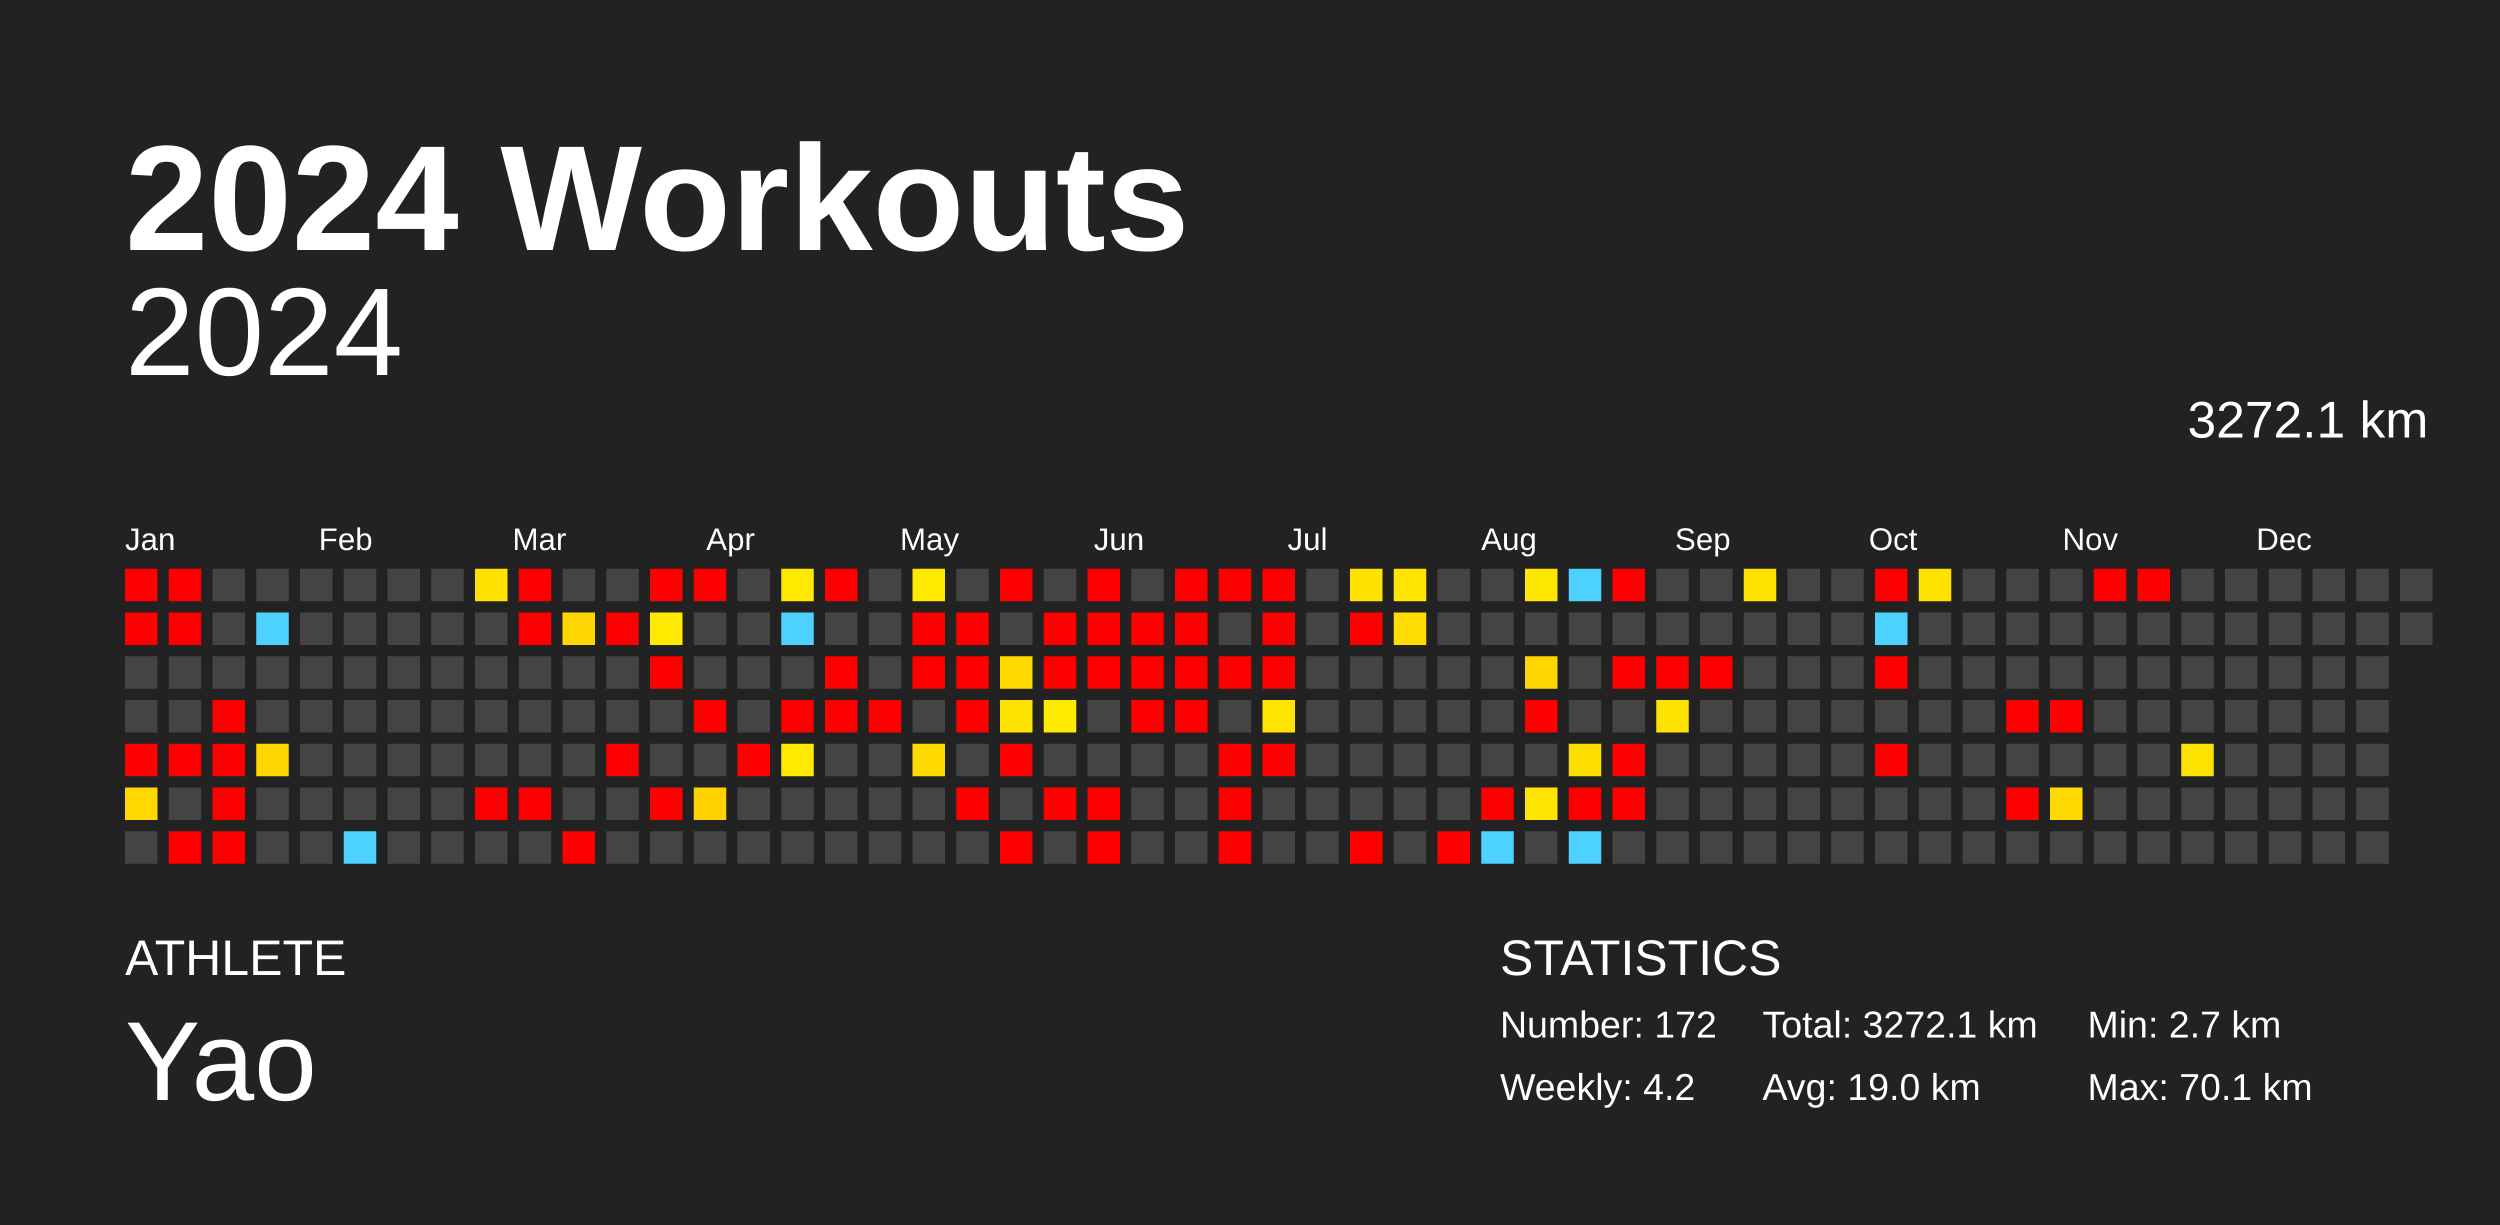
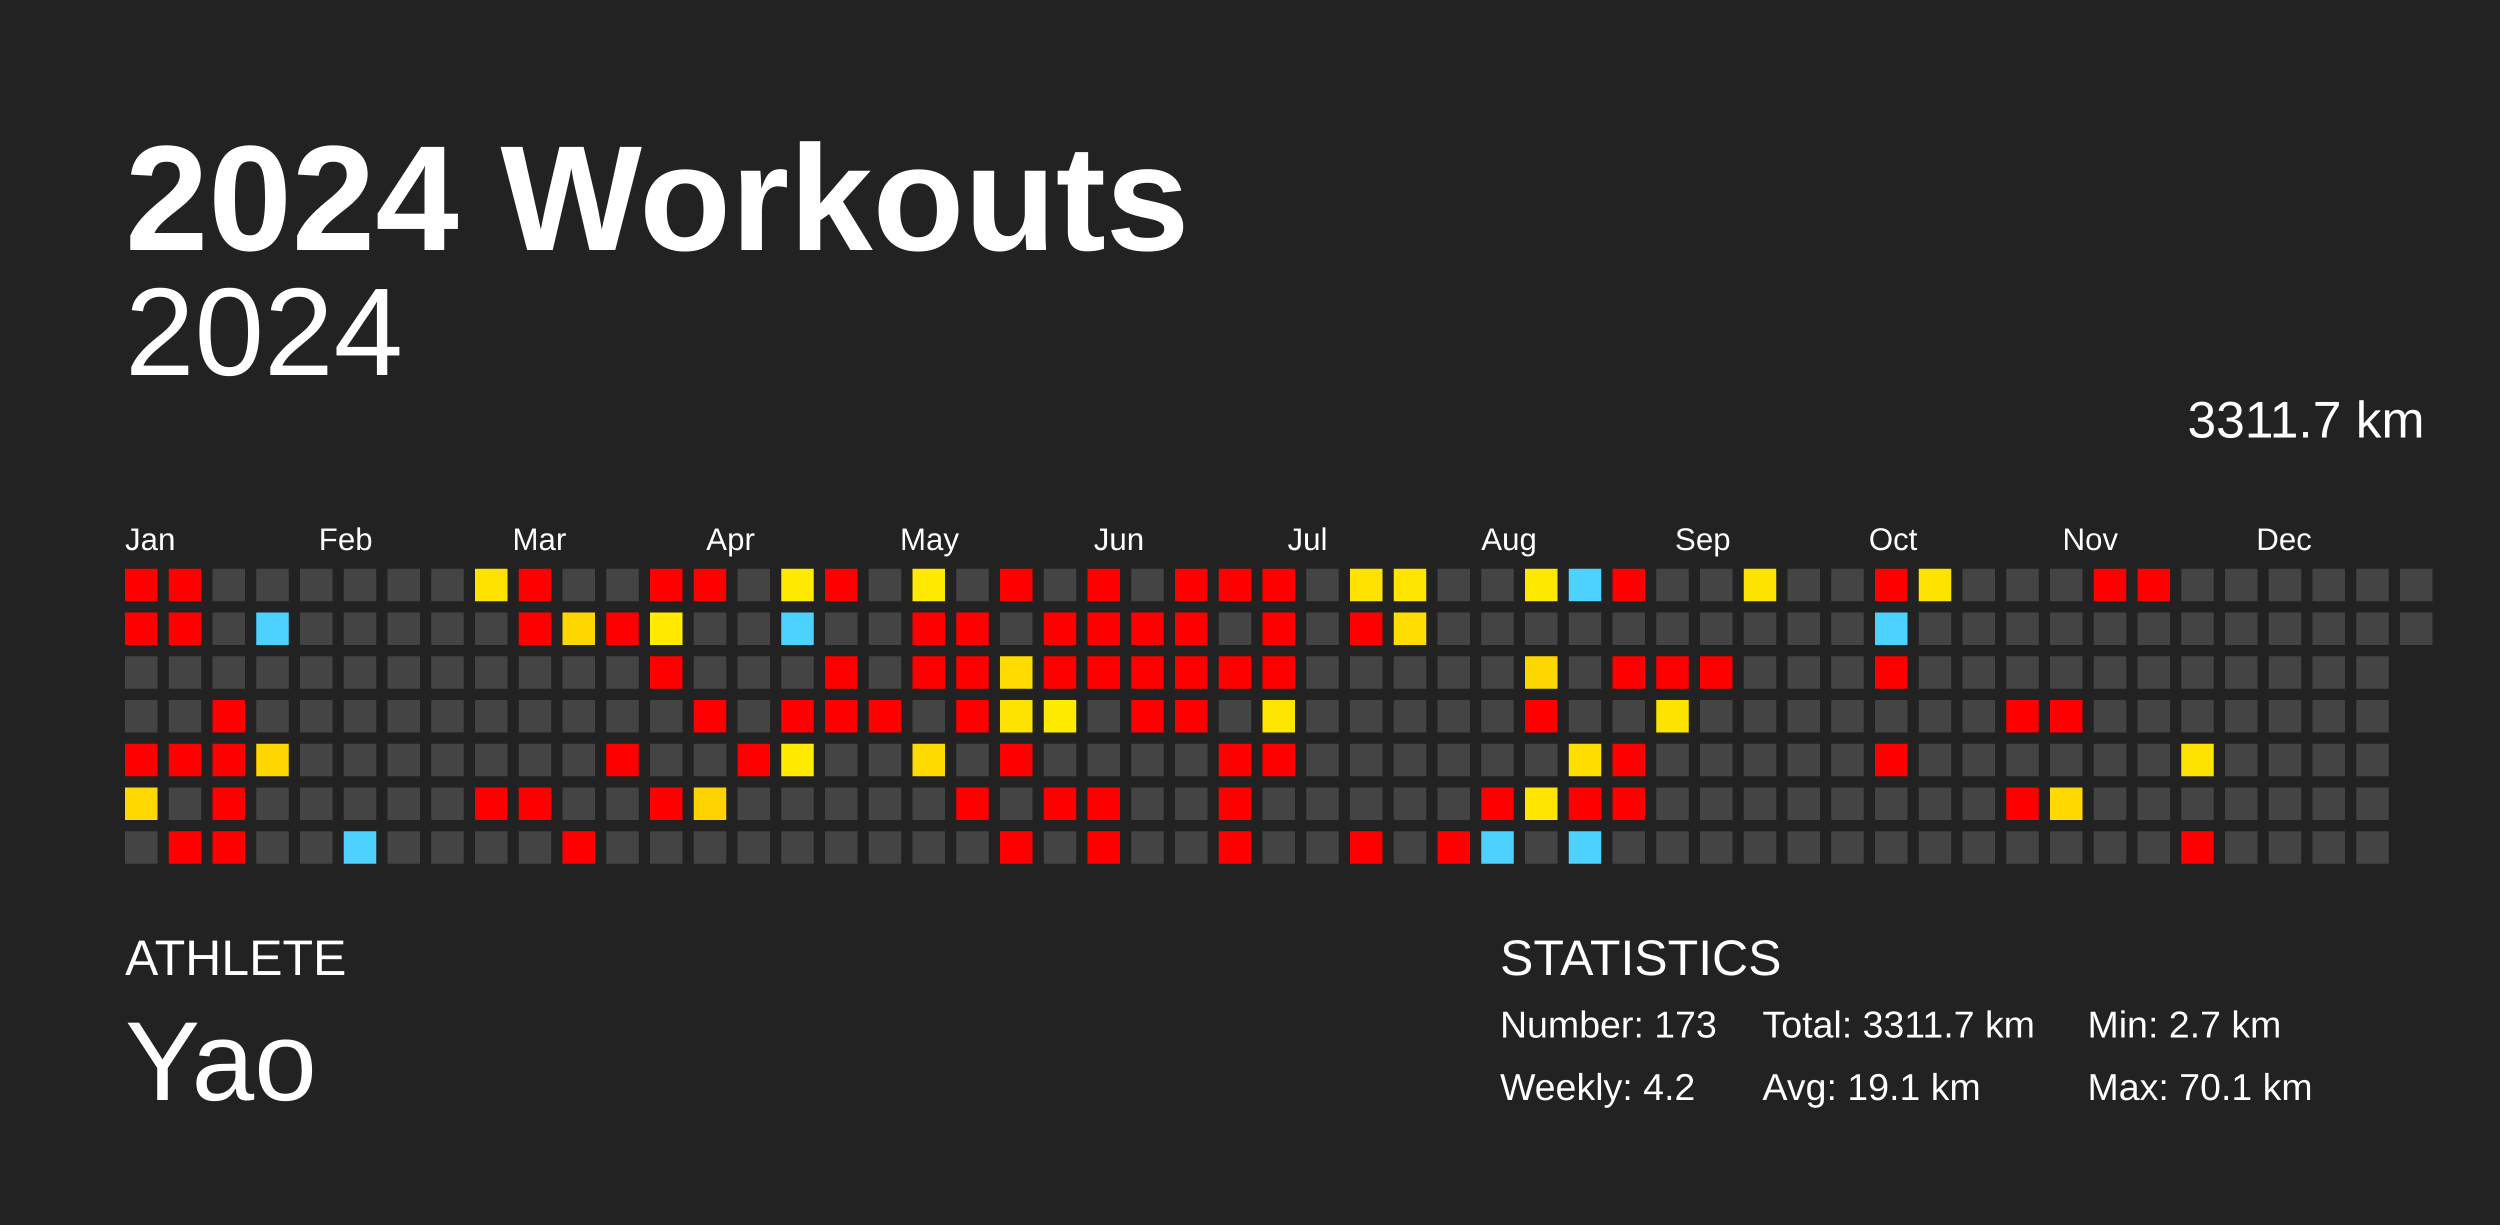
<svg xmlns="http://www.w3.org/2000/svg" baseProfile="full" height="98mm" version="1.1" viewBox="0,0,200,98" width="200mm">
  <defs />
  <rect fill="#222222" height="98" width="200" x="0" y="0" />
  <text fill="#FFFFFF" style="font-size:12px; font-family:Arial; font-weight:bold;" x="10" y="20">2024 Workouts</text>
  <text fill="#FFFFFF" style="font-size:4px; font-family:Arial" x="10" y="78">ATHLETE</text>
  <text fill="#FFFFFF" style="font-size:9px; font-family:Arial" x="10" y="88">Yao</text>
  <text fill="#FFFFFF" style="font-size:4px; font-family:Arial" x="120" y="78">STATISTICS</text>
-   <text fill="#FFFFFF" style="font-size:3px; font-family:Arial" x="120" y="83">Number: 172</text>
+   <text fill="#FFFFFF" style="font-size:3px; font-family:Arial" x="120" y="83">Number: 173</text>
  <text fill="#FFFFFF" style="font-size:3px; font-family:Arial" x="120" y="88">Weekly: 4.2</text>
-   <text fill="#FFFFFF" style="font-size:3px; font-family:Arial" x="141" y="83">Total: 3272.1 km</text>
-   <text fill="#FFFFFF" style="font-size:3px; font-family:Arial" x="141" y="88">Avg: 19.0 km</text>
+   <text fill="#FFFFFF" style="font-size:3px; font-family:Arial" x="141" y="83">Total: 3311.7 km</text>
+   <text fill="#FFFFFF" style="font-size:3px; font-family:Arial" x="141" y="88">Avg: 19.1 km</text>
  <text fill="#FFFFFF" style="font-size:3px; font-family:Arial" x="167" y="83">Min: 2.7 km</text>
  <text fill="#FFFFFF" style="font-size:3px; font-family:Arial" x="167" y="88">Max: 70.1 km</text>
  <text alignment-baseline="hanging" fill="#FFFFFF" style="font-size:10.0px; font-family:Arial;" x="10" y="30">2024</text>
-   <text alignment-baseline="hanging" fill="#FFFFFF" style="font-size:4.125px; font-family:Arial;" x="175" y="35">3272.1 km</text>
+   <text alignment-baseline="hanging" fill="#FFFFFF" style="font-size:4.125px; font-family:Arial;" x="175" y="35">3311.7 km</text>
  <text fill="#FFFFFF" style="font-size:2.5px; font-family:Arial" x="10.0" y="44">Jan</text>
  <text fill="#FFFFFF" style="font-size:2.5px; font-family:Arial" x="25.5" y="44">Feb</text>
  <text fill="#FFFFFF" style="font-size:2.5px; font-family:Arial" x="41.0" y="44">Mar</text>
  <text fill="#FFFFFF" style="font-size:2.5px; font-family:Arial" x="56.5" y="44">Apr</text>
  <text fill="#FFFFFF" style="font-size:2.5px; font-family:Arial" x="72.0" y="44">May</text>
  <text fill="#FFFFFF" style="font-size:2.5px; font-family:Arial" x="87.5" y="44">Jun</text>
  <text fill="#FFFFFF" style="font-size:2.5px; font-family:Arial" x="103.0" y="44">Jul</text>
  <text fill="#FFFFFF" style="font-size:2.5px; font-family:Arial" x="118.5" y="44">Aug</text>
  <text fill="#FFFFFF" style="font-size:2.5px; font-family:Arial" x="134.0" y="44">Sep</text>
  <text fill="#FFFFFF" style="font-size:2.5px; font-family:Arial" x="149.5" y="44">Oct</text>
  <text fill="#FFFFFF" style="font-size:2.5px; font-family:Arial" x="165.0" y="44">Nov</text>
  <text fill="#FFFFFF" style="font-size:2.5px; font-family:Arial" x="180.5" y="44">Dec</text>
  <rect fill="red" height="2.6" width="2.6" x="10.0" y="45.5" />
  <rect fill="red" height="2.6" width="2.6" x="10.0" y="49.0" />
  <rect fill="#444444" height="2.6" width="2.6" x="10.0" y="52.5" />
  <rect fill="#444444" height="2.6" width="2.6" x="10.0" y="56.0" />
  <rect fill="red" height="2.6" width="2.6" x="10.0" y="59.5" />
  <rect fill="#ffd800" height="2.6" width="2.6" x="10.0" y="63.0" />
  <rect fill="#444444" height="2.6" width="2.6" x="10.0" y="66.5" />
  <rect fill="red" height="2.6" width="2.6" x="13.5" y="45.5" />
  <rect fill="red" height="2.6" width="2.6" x="13.5" y="49.0" />
  <rect fill="#444444" height="2.6" width="2.6" x="13.5" y="52.5" />
  <rect fill="#444444" height="2.6" width="2.6" x="13.5" y="56.0" />
  <rect fill="red" height="2.6" width="2.6" x="13.5" y="59.5" />
  <rect fill="#444444" height="2.6" width="2.6" x="13.5" y="63.0" />
  <rect fill="red" height="2.6" width="2.6" x="13.5" y="66.5" />
  <rect fill="#444444" height="2.6" width="2.6" x="17.0" y="45.5" />
  <rect fill="#444444" height="2.6" width="2.6" x="17.0" y="49.0" />
  <rect fill="#444444" height="2.6" width="2.6" x="17.0" y="52.5" />
  <rect fill="red" height="2.6" width="2.6" x="17.0" y="56.0" />
  <rect fill="red" height="2.6" width="2.6" x="17.0" y="59.5" />
  <rect fill="red" height="2.6" width="2.6" x="17.0" y="63.0" />
  <rect fill="red" height="2.6" width="2.6" x="17.0" y="66.5" />
  <rect fill="#444444" height="2.6" width="2.6" x="20.5" y="45.5" />
  <rect fill="#4dd2ff" height="2.6" width="2.6" x="20.5" y="49.0" />
  <rect fill="#444444" height="2.6" width="2.6" x="20.5" y="52.5" />
  <rect fill="#444444" height="2.6" width="2.6" x="20.5" y="56.0" />
  <rect fill="#ffd600" height="2.6" width="2.6" x="20.5" y="59.5" />
  <rect fill="#444444" height="2.6" width="2.6" x="20.5" y="63.0" />
  <rect fill="#444444" height="2.6" width="2.6" x="20.5" y="66.5" />
  <rect fill="#444444" height="2.6" width="2.6" x="24.0" y="45.5" />
  <rect fill="#444444" height="2.6" width="2.6" x="24.0" y="49.0" />
  <rect fill="#444444" height="2.6" width="2.6" x="24.0" y="52.5" />
  <rect fill="#444444" height="2.6" width="2.6" x="24.0" y="56.0" />
  <rect fill="#444444" height="2.6" width="2.6" x="24.0" y="59.5" />
  <rect fill="#444444" height="2.6" width="2.6" x="24.0" y="63.0" />
  <rect fill="#444444" height="2.6" width="2.6" x="24.0" y="66.5" />
  <rect fill="#444444" height="2.6" width="2.6" x="27.5" y="45.5" />
  <rect fill="#444444" height="2.6" width="2.6" x="27.5" y="49.0" />
  <rect fill="#444444" height="2.6" width="2.6" x="27.5" y="52.5" />
  <rect fill="#444444" height="2.6" width="2.6" x="27.5" y="56.0" />
  <rect fill="#444444" height="2.6" width="2.6" x="27.5" y="59.5" />
  <rect fill="#444444" height="2.6" width="2.6" x="27.5" y="63.0" />
  <rect fill="#4dd2ff" height="2.6" width="2.6" x="27.5" y="66.5" />
  <rect fill="#444444" height="2.6" width="2.6" x="31.0" y="45.5" />
  <rect fill="#444444" height="2.6" width="2.6" x="31.0" y="49.0" />
  <rect fill="#444444" height="2.6" width="2.6" x="31.0" y="52.5" />
  <rect fill="#444444" height="2.6" width="2.6" x="31.0" y="56.0" />
  <rect fill="#444444" height="2.6" width="2.6" x="31.0" y="59.5" />
  <rect fill="#444444" height="2.6" width="2.6" x="31.0" y="63.0" />
  <rect fill="#444444" height="2.6" width="2.6" x="31.0" y="66.5" />
  <rect fill="#444444" height="2.6" width="2.6" x="34.5" y="45.5" />
  <rect fill="#444444" height="2.6" width="2.6" x="34.5" y="49.0" />
  <rect fill="#444444" height="2.6" width="2.6" x="34.5" y="52.5" />
  <rect fill="#444444" height="2.6" width="2.6" x="34.5" y="56.0" />
  <rect fill="#444444" height="2.6" width="2.6" x="34.5" y="59.5" />
  <rect fill="#444444" height="2.6" width="2.6" x="34.5" y="63.0" />
  <rect fill="#444444" height="2.6" width="2.6" x="34.5" y="66.5" />
  <rect fill="#ffe200" height="2.6" width="2.6" x="38.0" y="45.5" />
  <rect fill="#444444" height="2.6" width="2.6" x="38.0" y="49.0" />
  <rect fill="#444444" height="2.6" width="2.6" x="38.0" y="52.5" />
  <rect fill="#444444" height="2.6" width="2.6" x="38.0" y="56.0" />
  <rect fill="#444444" height="2.6" width="2.6" x="38.0" y="59.5" />
  <rect fill="red" height="2.6" width="2.6" x="38.0" y="63.0" />
  <rect fill="#444444" height="2.6" width="2.6" x="38.0" y="66.5" />
  <rect fill="red" height="2.6" width="2.6" x="41.5" y="45.5" />
  <rect fill="red" height="2.6" width="2.6" x="41.5" y="49.0" />
  <rect fill="#444444" height="2.6" width="2.6" x="41.5" y="52.5" />
  <rect fill="#444444" height="2.6" width="2.6" x="41.5" y="56.0" />
  <rect fill="#444444" height="2.6" width="2.6" x="41.5" y="59.5" />
  <rect fill="red" height="2.6" width="2.6" x="41.5" y="63.0" />
  <rect fill="#444444" height="2.6" width="2.6" x="41.5" y="66.5" />
  <rect fill="#444444" height="2.6" width="2.6" x="45.0" y="45.5" />
  <rect fill="#ffd700" height="2.6" width="2.6" x="45.0" y="49.0" />
  <rect fill="#444444" height="2.6" width="2.6" x="45.0" y="52.5" />
  <rect fill="#444444" height="2.6" width="2.6" x="45.0" y="56.0" />
  <rect fill="#444444" height="2.6" width="2.6" x="45.0" y="59.5" />
  <rect fill="#444444" height="2.6" width="2.6" x="45.0" y="63.0" />
  <rect fill="red" height="2.6" width="2.6" x="45.0" y="66.5" />
  <rect fill="#444444" height="2.6" width="2.6" x="48.5" y="45.5" />
  <rect fill="red" height="2.6" width="2.6" x="48.5" y="49.0" />
  <rect fill="#444444" height="2.6" width="2.6" x="48.5" y="52.5" />
  <rect fill="#444444" height="2.6" width="2.6" x="48.5" y="56.0" />
  <rect fill="red" height="2.6" width="2.6" x="48.5" y="59.5" />
  <rect fill="#444444" height="2.6" width="2.6" x="48.5" y="63.0" />
  <rect fill="#444444" height="2.6" width="2.6" x="48.5" y="66.5" />
  <rect fill="red" height="2.6" width="2.6" x="52.0" y="45.5" />
  <rect fill="#ffea00" height="2.6" width="2.6" x="52.0" y="49.0" />
  <rect fill="red" height="2.6" width="2.6" x="52.0" y="52.5" />
  <rect fill="#444444" height="2.6" width="2.6" x="52.0" y="56.0" />
  <rect fill="#444444" height="2.6" width="2.6" x="52.0" y="59.5" />
  <rect fill="red" height="2.6" width="2.6" x="52.0" y="63.0" />
  <rect fill="#444444" height="2.6" width="2.6" x="52.0" y="66.5" />
  <rect fill="red" height="2.6" width="2.6" x="55.5" y="45.5" />
  <rect fill="#444444" height="2.6" width="2.6" x="55.5" y="49.0" />
  <rect fill="#444444" height="2.6" width="2.6" x="55.5" y="52.5" />
  <rect fill="red" height="2.6" width="2.6" x="55.5" y="56.0" />
  <rect fill="#444444" height="2.6" width="2.6" x="55.5" y="59.5" />
  <rect fill="#ffd300" height="2.6" width="2.6" x="55.5" y="63.0" />
  <rect fill="#444444" height="2.6" width="2.6" x="55.5" y="66.5" />
  <rect fill="#444444" height="2.6" width="2.6" x="59.0" y="45.5" />
  <rect fill="#444444" height="2.6" width="2.6" x="59.0" y="49.0" />
  <rect fill="#444444" height="2.6" width="2.6" x="59.0" y="52.5" />
  <rect fill="#444444" height="2.6" width="2.6" x="59.0" y="56.0" />
  <rect fill="red" height="2.6" width="2.6" x="59.0" y="59.5" />
  <rect fill="#444444" height="2.6" width="2.6" x="59.0" y="63.0" />
  <rect fill="#444444" height="2.6" width="2.6" x="59.0" y="66.5" />
  <rect fill="#ffe900" height="2.6" width="2.6" x="62.5" y="45.5" />
  <rect fill="#4dd2ff" height="2.6" width="2.6" x="62.5" y="49.0" />
  <rect fill="#444444" height="2.6" width="2.6" x="62.5" y="52.5" />
  <rect fill="red" height="2.6" width="2.6" x="62.5" y="56.0" />
  <rect fill="#ffea00" height="2.6" width="2.6" x="62.5" y="59.5" />
  <rect fill="#444444" height="2.6" width="2.6" x="62.5" y="63.0" />
  <rect fill="#444444" height="2.6" width="2.6" x="62.5" y="66.5" />
  <rect fill="red" height="2.6" width="2.6" x="66.0" y="45.5" />
  <rect fill="#444444" height="2.6" width="2.6" x="66.0" y="49.0" />
  <rect fill="red" height="2.6" width="2.6" x="66.0" y="52.5" />
  <rect fill="red" height="2.6" width="2.6" x="66.0" y="56.0" />
  <rect fill="#444444" height="2.6" width="2.6" x="66.0" y="59.5" />
  <rect fill="#444444" height="2.6" width="2.6" x="66.0" y="63.0" />
  <rect fill="#444444" height="2.6" width="2.6" x="66.0" y="66.5" />
  <rect fill="#444444" height="2.6" width="2.6" x="69.5" y="45.5" />
  <rect fill="#444444" height="2.6" width="2.6" x="69.5" y="49.0" />
  <rect fill="#444444" height="2.6" width="2.6" x="69.5" y="52.5" />
  <rect fill="red" height="2.6" width="2.6" x="69.5" y="56.0" />
  <rect fill="#444444" height="2.6" width="2.6" x="69.5" y="59.5" />
  <rect fill="#444444" height="2.6" width="2.6" x="69.5" y="63.0" />
  <rect fill="#444444" height="2.6" width="2.6" x="69.5" y="66.5" />
  <rect fill="#ffe900" height="2.6" width="2.6" x="73.0" y="45.5" />
  <rect fill="red" height="2.6" width="2.6" x="73.0" y="49.0" />
  <rect fill="red" height="2.6" width="2.6" x="73.0" y="52.5" />
  <rect fill="#444444" height="2.6" width="2.6" x="73.0" y="56.0" />
  <rect fill="#ffda00" height="2.6" width="2.6" x="73.0" y="59.5" />
  <rect fill="#444444" height="2.6" width="2.6" x="73.0" y="63.0" />
  <rect fill="#444444" height="2.6" width="2.6" x="73.0" y="66.5" />
  <rect fill="#444444" height="2.6" width="2.6" x="76.5" y="45.5" />
  <rect fill="red" height="2.6" width="2.6" x="76.5" y="49.0" />
  <rect fill="red" height="2.6" width="2.6" x="76.5" y="52.5" />
  <rect fill="red" height="2.6" width="2.6" x="76.5" y="56.0" />
  <rect fill="#444444" height="2.6" width="2.6" x="76.5" y="59.5" />
  <rect fill="red" height="2.6" width="2.6" x="76.5" y="63.0" />
  <rect fill="#444444" height="2.6" width="2.6" x="76.5" y="66.5" />
  <rect fill="red" height="2.6" width="2.6" x="80.0" y="45.5" />
  <rect fill="#444444" height="2.6" width="2.6" x="80.0" y="49.0" />
  <rect fill="#ffdb00" height="2.6" width="2.6" x="80.0" y="52.5" />
  <rect fill="#ffe300" height="2.6" width="2.6" x="80.0" y="56.0" />
  <rect fill="red" height="2.6" width="2.6" x="80.0" y="59.5" />
  <rect fill="#444444" height="2.6" width="2.6" x="80.0" y="63.0" />
  <rect fill="red" height="2.6" width="2.6" x="80.0" y="66.5" />
  <rect fill="#444444" height="2.6" width="2.6" x="83.5" y="45.5" />
  <rect fill="red" height="2.6" width="2.6" x="83.5" y="49.0" />
  <rect fill="red" height="2.6" width="2.6" x="83.5" y="52.5" />
  <rect fill="#ffeb00" height="2.6" width="2.6" x="83.5" y="56.0" />
  <rect fill="#444444" height="2.6" width="2.6" x="83.5" y="59.5" />
  <rect fill="red" height="2.6" width="2.6" x="83.5" y="63.0" />
  <rect fill="#444444" height="2.6" width="2.6" x="83.5" y="66.5" />
  <rect fill="red" height="2.6" width="2.6" x="87.0" y="45.5" />
  <rect fill="red" height="2.6" width="2.6" x="87.0" y="49.0" />
  <rect fill="red" height="2.6" width="2.6" x="87.0" y="52.5" />
  <rect fill="#444444" height="2.6" width="2.6" x="87.0" y="56.0" />
  <rect fill="#444444" height="2.6" width="2.6" x="87.0" y="59.5" />
  <rect fill="red" height="2.6" width="2.6" x="87.0" y="63.0" />
  <rect fill="red" height="2.6" width="2.6" x="87.0" y="66.5" />
  <rect fill="#444444" height="2.6" width="2.6" x="90.5" y="45.5" />
  <rect fill="red" height="2.6" width="2.6" x="90.5" y="49.0" />
  <rect fill="red" height="2.6" width="2.6" x="90.5" y="52.5" />
  <rect fill="red" height="2.6" width="2.6" x="90.5" y="56.0" />
  <rect fill="#444444" height="2.6" width="2.6" x="90.5" y="59.5" />
  <rect fill="#444444" height="2.6" width="2.6" x="90.5" y="63.0" />
  <rect fill="#444444" height="2.6" width="2.6" x="90.5" y="66.5" />
  <rect fill="red" height="2.6" width="2.6" x="94.0" y="45.5" />
  <rect fill="red" height="2.6" width="2.6" x="94.0" y="49.0" />
  <rect fill="red" height="2.6" width="2.6" x="94.0" y="52.5" />
  <rect fill="red" height="2.6" width="2.6" x="94.0" y="56.0" />
  <rect fill="#444444" height="2.6" width="2.6" x="94.0" y="59.5" />
  <rect fill="#444444" height="2.6" width="2.6" x="94.0" y="63.0" />
  <rect fill="#444444" height="2.6" width="2.6" x="94.0" y="66.5" />
  <rect fill="red" height="2.6" width="2.6" x="97.5" y="45.5" />
  <rect fill="#444444" height="2.6" width="2.6" x="97.5" y="49.0" />
  <rect fill="red" height="2.6" width="2.6" x="97.5" y="52.5" />
  <rect fill="#444444" height="2.6" width="2.6" x="97.5" y="56.0" />
  <rect fill="red" height="2.6" width="2.6" x="97.5" y="59.5" />
  <rect fill="red" height="2.6" width="2.6" x="97.5" y="63.0" />
  <rect fill="red" height="2.6" width="2.6" x="97.5" y="66.5" />
  <rect fill="red" height="2.6" width="2.6" x="101.0" y="45.5" />
  <rect fill="red" height="2.6" width="2.6" x="101.0" y="49.0" />
  <rect fill="red" height="2.6" width="2.6" x="101.0" y="52.5" />
  <rect fill="#ffe400" height="2.6" width="2.6" x="101.0" y="56.0" />
  <rect fill="red" height="2.6" width="2.6" x="101.0" y="59.5" />
  <rect fill="#444444" height="2.6" width="2.6" x="101.0" y="63.0" />
  <rect fill="#444444" height="2.6" width="2.6" x="101.0" y="66.5" />
  <rect fill="#444444" height="2.6" width="2.6" x="104.5" y="45.5" />
  <rect fill="#444444" height="2.6" width="2.6" x="104.5" y="49.0" />
  <rect fill="#444444" height="2.6" width="2.6" x="104.5" y="52.5" />
  <rect fill="#444444" height="2.6" width="2.6" x="104.5" y="56.0" />
  <rect fill="#444444" height="2.6" width="2.6" x="104.5" y="59.5" />
  <rect fill="#444444" height="2.6" width="2.6" x="104.5" y="63.0" />
  <rect fill="#444444" height="2.6" width="2.6" x="104.5" y="66.5" />
  <rect fill="#ffe200" height="2.6" width="2.6" x="108.0" y="45.5" />
  <rect fill="red" height="2.6" width="2.6" x="108.0" y="49.0" />
  <rect fill="#444444" height="2.6" width="2.6" x="108.0" y="52.5" />
  <rect fill="#444444" height="2.6" width="2.6" x="108.0" y="56.0" />
  <rect fill="#444444" height="2.6" width="2.6" x="108.0" y="59.5" />
  <rect fill="#444444" height="2.6" width="2.6" x="108.0" y="63.0" />
  <rect fill="red" height="2.6" width="2.6" x="108.0" y="66.5" />
  <rect fill="#ffe500" height="2.6" width="2.6" x="111.5" y="45.5" />
  <rect fill="#ffdd00" height="2.6" width="2.6" x="111.5" y="49.0" />
  <rect fill="#444444" height="2.6" width="2.6" x="111.5" y="52.5" />
  <rect fill="#444444" height="2.6" width="2.6" x="111.5" y="56.0" />
  <rect fill="#444444" height="2.6" width="2.6" x="111.5" y="59.5" />
  <rect fill="#444444" height="2.6" width="2.6" x="111.5" y="63.0" />
  <rect fill="#444444" height="2.6" width="2.6" x="111.5" y="66.5" />
  <rect fill="#444444" height="2.6" width="2.6" x="115.0" y="45.5" />
  <rect fill="#444444" height="2.6" width="2.6" x="115.0" y="49.0" />
  <rect fill="#444444" height="2.6" width="2.6" x="115.0" y="52.5" />
  <rect fill="#444444" height="2.6" width="2.6" x="115.0" y="56.0" />
  <rect fill="#444444" height="2.6" width="2.6" x="115.0" y="59.5" />
  <rect fill="#444444" height="2.6" width="2.6" x="115.0" y="63.0" />
  <rect fill="red" height="2.6" width="2.6" x="115.0" y="66.5" />
  <rect fill="#444444" height="2.6" width="2.6" x="118.5" y="45.5" />
  <rect fill="#444444" height="2.6" width="2.6" x="118.5" y="49.0" />
  <rect fill="#444444" height="2.6" width="2.6" x="118.5" y="52.5" />
  <rect fill="#444444" height="2.6" width="2.6" x="118.5" y="56.0" />
  <rect fill="#444444" height="2.6" width="2.6" x="118.5" y="59.5" />
  <rect fill="red" height="2.6" width="2.6" x="118.5" y="63.0" />
  <rect fill="#4dd2ff" height="2.6" width="2.6" x="118.5" y="66.5" />
  <rect fill="#ffe800" height="2.6" width="2.6" x="122.0" y="45.5" />
  <rect fill="#444444" height="2.6" width="2.6" x="122.0" y="49.0" />
  <rect fill="#ffd700" height="2.6" width="2.6" x="122.0" y="52.5" />
  <rect fill="red" height="2.6" width="2.6" x="122.0" y="56.0" />
  <rect fill="#444444" height="2.6" width="2.6" x="122.0" y="59.5" />
  <rect fill="#ffe500" height="2.6" width="2.6" x="122.0" y="63.0" />
  <rect fill="#444444" height="2.6" width="2.6" x="122.0" y="66.5" />
  <rect fill="#4dd2ff" height="2.6" width="2.6" x="125.5" y="45.5" />
  <rect fill="#444444" height="2.6" width="2.6" x="125.5" y="49.0" />
  <rect fill="#444444" height="2.6" width="2.6" x="125.5" y="52.5" />
  <rect fill="#444444" height="2.6" width="2.6" x="125.5" y="56.0" />
  <rect fill="#ffdf00" height="2.6" width="2.6" x="125.5" y="59.5" />
  <rect fill="red" height="2.6" width="2.6" x="125.5" y="63.0" />
  <rect fill="#4dd2ff" height="2.6" width="2.6" x="125.5" y="66.5" />
  <rect fill="red" height="2.6" width="2.6" x="129.0" y="45.5" />
  <rect fill="#444444" height="2.6" width="2.6" x="129.0" y="49.0" />
  <rect fill="red" height="2.6" width="2.6" x="129.0" y="52.5" />
  <rect fill="#444444" height="2.6" width="2.6" x="129.0" y="56.0" />
  <rect fill="red" height="2.6" width="2.6" x="129.0" y="59.5" />
  <rect fill="red" height="2.6" width="2.6" x="129.0" y="63.0" />
  <rect fill="#444444" height="2.6" width="2.6" x="129.0" y="66.5" />
  <rect fill="#444444" height="2.6" width="2.6" x="132.5" y="45.5" />
  <rect fill="#444444" height="2.6" width="2.6" x="132.5" y="49.0" />
  <rect fill="red" height="2.6" width="2.6" x="132.5" y="52.5" />
  <rect fill="#ffe300" height="2.6" width="2.6" x="132.5" y="56.0" />
  <rect fill="#444444" height="2.6" width="2.6" x="132.5" y="59.5" />
  <rect fill="#444444" height="2.6" width="2.6" x="132.5" y="63.0" />
  <rect fill="#444444" height="2.6" width="2.6" x="132.5" y="66.5" />
  <rect fill="#444444" height="2.6" width="2.6" x="136.0" y="45.5" />
  <rect fill="#444444" height="2.6" width="2.6" x="136.0" y="49.0" />
  <rect fill="red" height="2.6" width="2.6" x="136.0" y="52.5" />
  <rect fill="#444444" height="2.6" width="2.6" x="136.0" y="56.0" />
  <rect fill="#444444" height="2.6" width="2.6" x="136.0" y="59.5" />
  <rect fill="#444444" height="2.6" width="2.6" x="136.0" y="63.0" />
  <rect fill="#444444" height="2.6" width="2.6" x="136.0" y="66.5" />
  <rect fill="#ffe300" height="2.6" width="2.6" x="139.5" y="45.5" />
  <rect fill="#444444" height="2.6" width="2.6" x="139.5" y="49.0" />
  <rect fill="#444444" height="2.6" width="2.6" x="139.5" y="52.5" />
  <rect fill="#444444" height="2.6" width="2.6" x="139.5" y="56.0" />
  <rect fill="#444444" height="2.6" width="2.6" x="139.5" y="59.5" />
  <rect fill="#444444" height="2.6" width="2.6" x="139.5" y="63.0" />
  <rect fill="#444444" height="2.6" width="2.6" x="139.5" y="66.5" />
  <rect fill="#444444" height="2.6" width="2.6" x="143.0" y="45.5" />
  <rect fill="#444444" height="2.6" width="2.6" x="143.0" y="49.0" />
  <rect fill="#444444" height="2.6" width="2.6" x="143.0" y="52.5" />
  <rect fill="#444444" height="2.6" width="2.6" x="143.0" y="56.0" />
  <rect fill="#444444" height="2.6" width="2.6" x="143.0" y="59.5" />
  <rect fill="#444444" height="2.6" width="2.6" x="143.0" y="63.0" />
  <rect fill="#444444" height="2.6" width="2.6" x="143.0" y="66.5" />
  <rect fill="#444444" height="2.6" width="2.6" x="146.5" y="45.5" />
  <rect fill="#444444" height="2.6" width="2.6" x="146.5" y="49.0" />
  <rect fill="#444444" height="2.6" width="2.6" x="146.5" y="52.5" />
  <rect fill="#444444" height="2.6" width="2.6" x="146.5" y="56.0" />
  <rect fill="#444444" height="2.6" width="2.6" x="146.5" y="59.5" />
  <rect fill="#444444" height="2.6" width="2.6" x="146.5" y="63.0" />
  <rect fill="#444444" height="2.6" width="2.6" x="146.5" y="66.5" />
  <rect fill="red" height="2.6" width="2.6" x="150.0" y="45.5" />
  <rect fill="#4dd2ff" height="2.6" width="2.6" x="150.0" y="49.0" />
  <rect fill="red" height="2.6" width="2.6" x="150.0" y="52.5" />
  <rect fill="#444444" height="2.6" width="2.6" x="150.0" y="56.0" />
  <rect fill="red" height="2.6" width="2.6" x="150.0" y="59.5" />
  <rect fill="#444444" height="2.6" width="2.6" x="150.0" y="63.0" />
  <rect fill="#444444" height="2.6" width="2.6" x="150.0" y="66.5" />
  <rect fill="#ffe300" height="2.6" width="2.6" x="153.5" y="45.5" />
  <rect fill="#444444" height="2.6" width="2.6" x="153.5" y="49.0" />
  <rect fill="#444444" height="2.6" width="2.6" x="153.5" y="52.5" />
  <rect fill="#444444" height="2.6" width="2.6" x="153.5" y="56.0" />
  <rect fill="#444444" height="2.6" width="2.6" x="153.5" y="59.5" />
  <rect fill="#444444" height="2.6" width="2.6" x="153.5" y="63.0" />
  <rect fill="#444444" height="2.6" width="2.6" x="153.5" y="66.5" />
  <rect fill="#444444" height="2.6" width="2.6" x="157.0" y="45.5" />
  <rect fill="#444444" height="2.6" width="2.6" x="157.0" y="49.0" />
  <rect fill="#444444" height="2.6" width="2.6" x="157.0" y="52.5" />
  <rect fill="#444444" height="2.6" width="2.6" x="157.0" y="56.0" />
  <rect fill="#444444" height="2.6" width="2.6" x="157.0" y="59.5" />
  <rect fill="#444444" height="2.6" width="2.6" x="157.0" y="63.0" />
  <rect fill="#444444" height="2.6" width="2.6" x="157.0" y="66.5" />
  <rect fill="#444444" height="2.6" width="2.6" x="160.5" y="45.5" />
  <rect fill="#444444" height="2.6" width="2.6" x="160.5" y="49.0" />
  <rect fill="#444444" height="2.6" width="2.6" x="160.5" y="52.5" />
  <rect fill="red" height="2.6" width="2.6" x="160.5" y="56.0" />
  <rect fill="#444444" height="2.6" width="2.6" x="160.5" y="59.5" />
  <rect fill="red" height="2.6" width="2.6" x="160.5" y="63.0" />
  <rect fill="#444444" height="2.6" width="2.6" x="160.5" y="66.5" />
  <rect fill="#444444" height="2.6" width="2.6" x="164.0" y="45.5" />
  <rect fill="#444444" height="2.6" width="2.6" x="164.0" y="49.0" />
  <rect fill="#444444" height="2.6" width="2.6" x="164.0" y="52.5" />
  <rect fill="red" height="2.6" width="2.6" x="164.0" y="56.0" />
  <rect fill="#444444" height="2.6" width="2.6" x="164.0" y="59.5" />
  <rect fill="#ffd900" height="2.6" width="2.6" x="164.0" y="63.0" />
  <rect fill="#444444" height="2.6" width="2.6" x="164.0" y="66.5" />
  <rect fill="red" height="2.6" width="2.6" x="167.5" y="45.5" />
  <rect fill="#444444" height="2.6" width="2.6" x="167.5" y="49.0" />
  <rect fill="#444444" height="2.6" width="2.6" x="167.5" y="52.5" />
  <rect fill="#444444" height="2.6" width="2.6" x="167.5" y="56.0" />
  <rect fill="#444444" height="2.6" width="2.6" x="167.5" y="59.5" />
  <rect fill="#444444" height="2.6" width="2.6" x="167.5" y="63.0" />
  <rect fill="#444444" height="2.6" width="2.6" x="167.5" y="66.5" />
  <rect fill="red" height="2.6" width="2.6" x="171.0" y="45.5" />
  <rect fill="#444444" height="2.6" width="2.6" x="171.0" y="49.0" />
  <rect fill="#444444" height="2.6" width="2.6" x="171.0" y="52.5" />
  <rect fill="#444444" height="2.6" width="2.6" x="171.0" y="56.0" />
  <rect fill="#444444" height="2.6" width="2.6" x="171.0" y="59.5" />
  <rect fill="#444444" height="2.6" width="2.6" x="171.0" y="63.0" />
  <rect fill="#444444" height="2.6" width="2.6" x="171.0" y="66.5" />
  <rect fill="#444444" height="2.6" width="2.6" x="174.5" y="45.5" />
  <rect fill="#444444" height="2.6" width="2.6" x="174.5" y="49.0" />
  <rect fill="#444444" height="2.6" width="2.6" x="174.5" y="52.5" />
  <rect fill="#444444" height="2.6" width="2.6" x="174.5" y="56.0" />
  <rect fill="#ffe300" height="2.6" width="2.6" x="174.5" y="59.5" />
  <rect fill="#444444" height="2.6" width="2.6" x="174.5" y="63.0" />
-   <rect fill="#444444" height="2.6" width="2.6" x="174.5" y="66.5" />
+   <rect fill="red" height="2.6" width="2.6" x="174.5" y="66.5" />
  <rect fill="#444444" height="2.6" width="2.6" x="178.0" y="45.5" />
  <rect fill="#444444" height="2.6" width="2.6" x="178.0" y="49.0" />
  <rect fill="#444444" height="2.6" width="2.6" x="178.0" y="52.5" />
  <rect fill="#444444" height="2.6" width="2.6" x="178.0" y="56.0" />
  <rect fill="#444444" height="2.6" width="2.6" x="178.0" y="59.5" />
  <rect fill="#444444" height="2.6" width="2.6" x="178.0" y="63.0" />
  <rect fill="#444444" height="2.6" width="2.6" x="178.0" y="66.5" />
  <rect fill="#444444" height="2.6" width="2.6" x="181.5" y="45.5" />
  <rect fill="#444444" height="2.6" width="2.6" x="181.5" y="49.0" />
  <rect fill="#444444" height="2.6" width="2.6" x="181.5" y="52.5" />
  <rect fill="#444444" height="2.6" width="2.6" x="181.5" y="56.0" />
  <rect fill="#444444" height="2.6" width="2.6" x="181.5" y="59.5" />
  <rect fill="#444444" height="2.6" width="2.6" x="181.5" y="63.0" />
  <rect fill="#444444" height="2.6" width="2.6" x="181.5" y="66.5" />
  <rect fill="#444444" height="2.6" width="2.6" x="185.0" y="45.5" />
  <rect fill="#444444" height="2.6" width="2.6" x="185.0" y="49.0" />
  <rect fill="#444444" height="2.6" width="2.6" x="185.0" y="52.5" />
  <rect fill="#444444" height="2.6" width="2.6" x="185.0" y="56.0" />
  <rect fill="#444444" height="2.6" width="2.6" x="185.0" y="59.5" />
  <rect fill="#444444" height="2.6" width="2.6" x="185.0" y="63.0" />
  <rect fill="#444444" height="2.6" width="2.6" x="185.0" y="66.5" />
  <rect fill="#444444" height="2.6" width="2.6" x="188.5" y="45.5" />
  <rect fill="#444444" height="2.6" width="2.6" x="188.5" y="49.0" />
  <rect fill="#444444" height="2.6" width="2.6" x="188.5" y="52.5" />
  <rect fill="#444444" height="2.6" width="2.6" x="188.5" y="56.0" />
  <rect fill="#444444" height="2.6" width="2.6" x="188.5" y="59.5" />
  <rect fill="#444444" height="2.6" width="2.6" x="188.5" y="63.0" />
  <rect fill="#444444" height="2.6" width="2.6" x="188.5" y="66.5" />
  <rect fill="#444444" height="2.6" width="2.6" x="192.0" y="45.5" />
  <rect fill="#444444" height="2.6" width="2.6" x="192.0" y="49.0" />
</svg>
